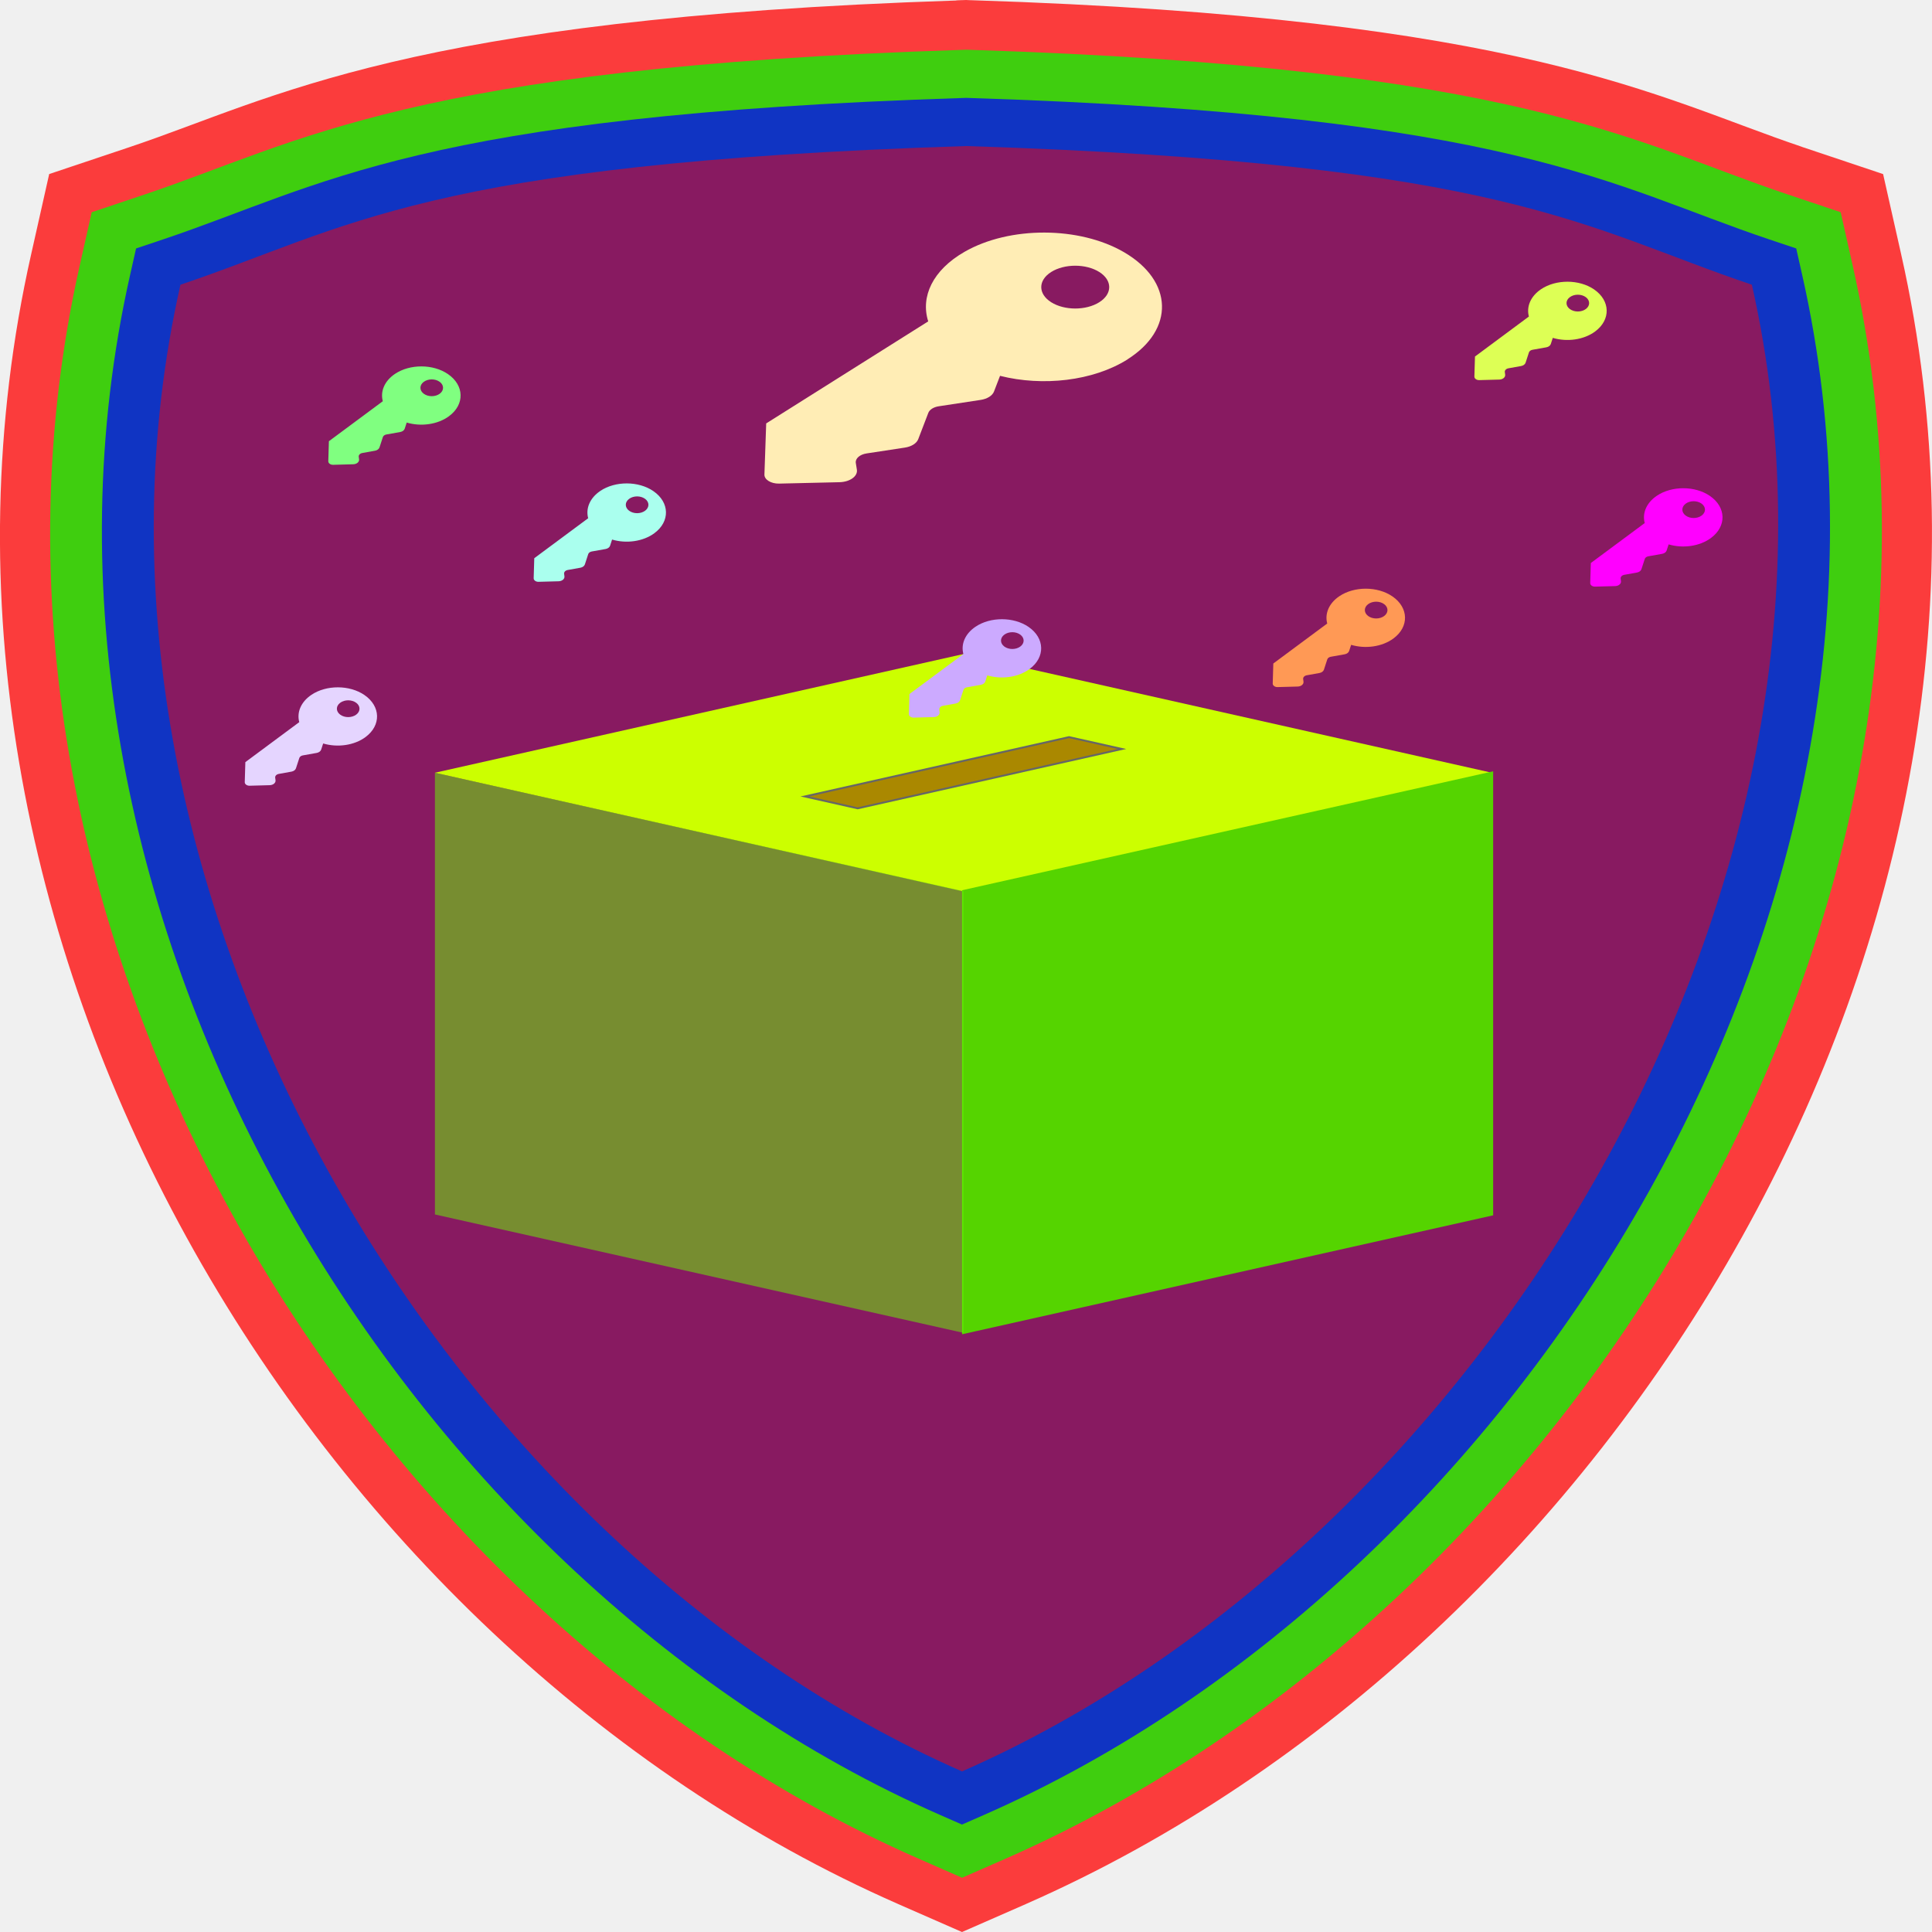
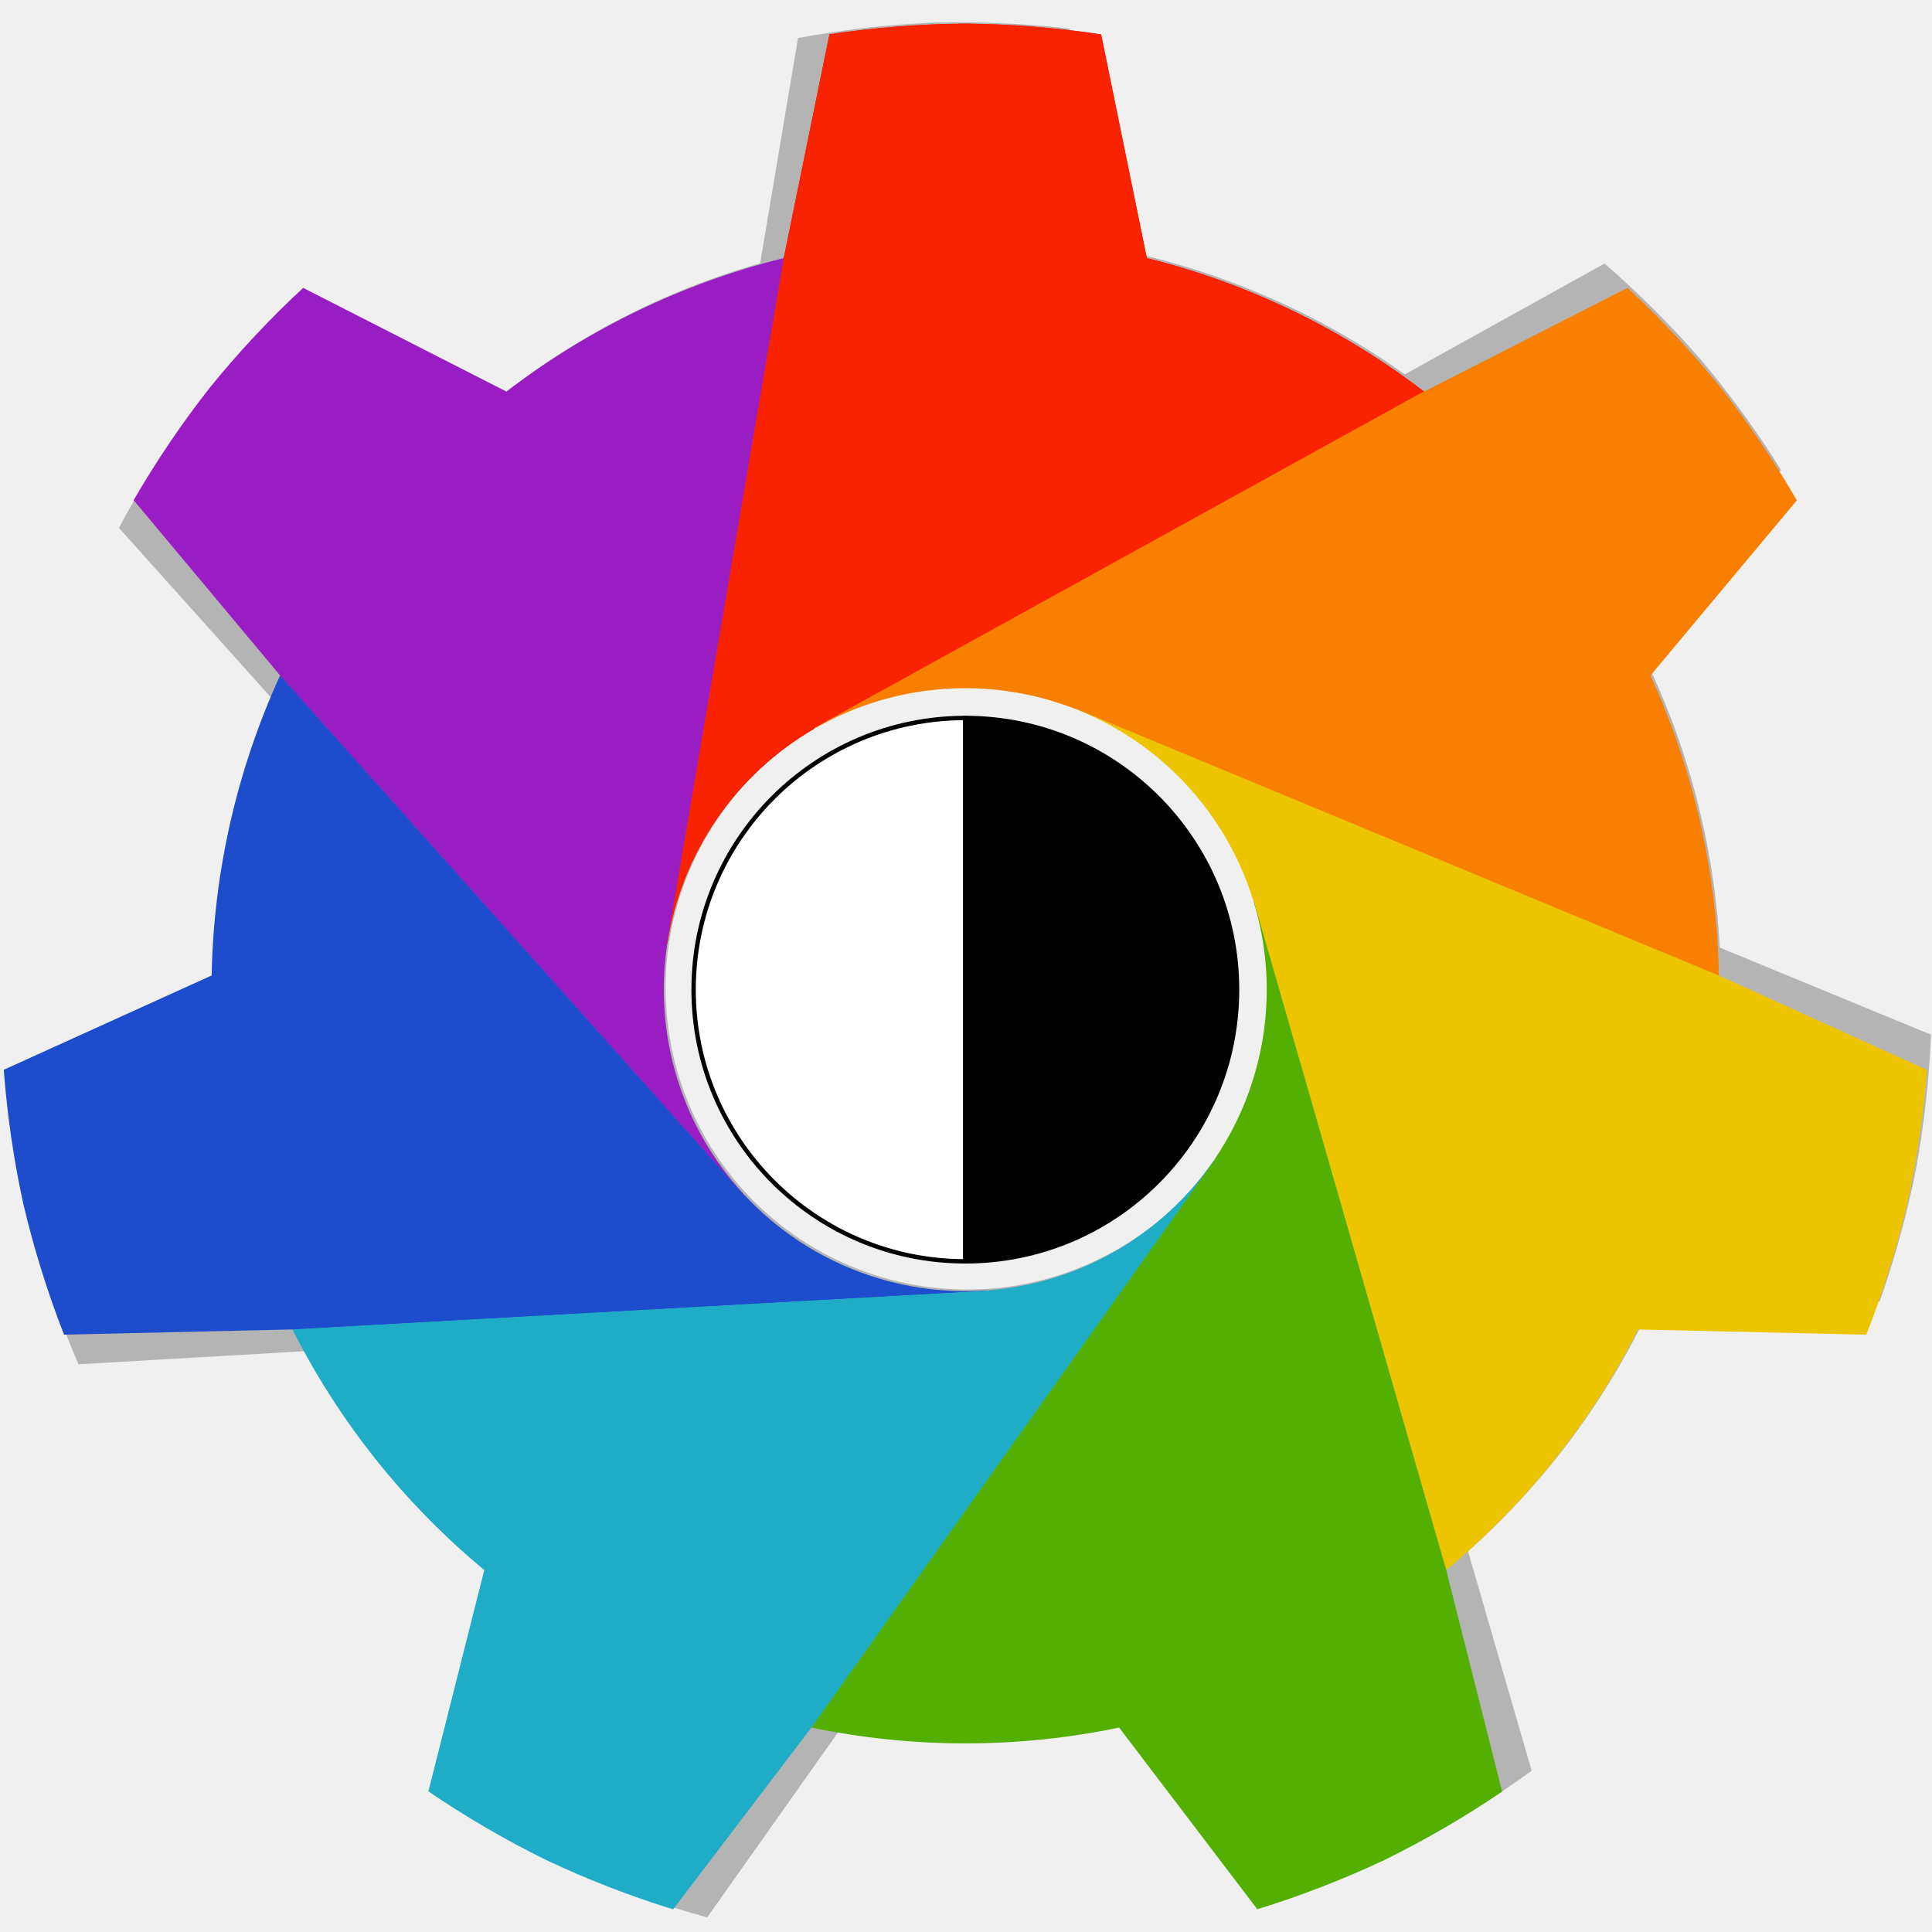
- <svg xmlns="http://www.w3.org/2000/svg" xmlns:ns1="http://www.openswatchbook.org/uri/2009/osb" width="67.733mm" height="67.733mm" viewBox="0 0 67.733 67.733" version="1.1" id="svg8">
-   <defs id="defs2">
-     <linearGradient id="linearGradient3300" ns1:paint="solid">
-       <stop style="stop-color:#000000;stop-opacity:1;" offset="0" id="stop3298" />
-     </linearGradient>
-     <marker id="ExperimentalArrow" refX="5" refY="3" orient="auto-start-reverse">
-       <path style="fill:context-stroke" d="M 10,3 0,6 V 0 Z" id="path3195" />
-     </marker>
-     <marker style="overflow:visible" id="Arrow1Lstart" refX="0" refY="0" orient="auto">
-       <path transform="matrix(0.8,0,0,0.8,10,0)" style="fill-rule:evenodd;stroke:#000000;stroke-width:1pt" d="M 0,0 5,-5 -12.5,0 5,5 Z" id="path2942" />
-     </marker>
-     <linearGradient id="linearGradient2878" ns1:paint="solid">
-       <stop style="stop-color:#000000;stop-opacity:1;" offset="0" id="stop2876" />
-     </linearGradient>
-   </defs>
-   <g id="layer1" transform="translate(-19.60735,-239.8047)" style="opacity:1">
-     <g id="g36" style="opacity:0.75;fill:#ff0000" transform="matrix(1.001672,0,0,0.998623,-0.03277601,0.3302084)">
-       <path style="color:#000000;font-style:normal;font-variant:normal;font-weight:normal;font-stretch:normal;font-size:medium;line-height:normal;font-family:sans-serif;font-variant-ligatures:normal;font-variant-position:normal;font-variant-caps:normal;font-variant-numeric:normal;font-variant-alternates:normal;font-variant-east-asian:normal;font-feature-settings:normal;font-variation-settings:normal;text-indent:0;text-align:start;text-decoration:none;text-decoration-line:none;text-decoration-style:solid;text-decoration-color:#000000;letter-spacing:normal;word-spacing:normal;text-transform:none;writing-mode:lr-tb;direction:ltr;text-orientation:mixed;dominant-baseline:auto;baseline-shift:baseline;text-anchor:start;white-space:normal;shape-padding:0;shape-margin:0;inline-size:0;clip-rule:nonzero;display:inline;overflow:visible;visibility:visible;isolation:auto;mix-blend-mode:normal;color-interpolation:sRGB;color-interpolation-filters:linearRGB;solid-color:#000000;solid-opacity:1;vector-effect:none;fill:#ff0000;fill-opacity:1;fill-rule:nonzero;stroke:none;stroke-width:3.488;stroke-linecap:butt;stroke-linejoin:miter;stroke-miterlimit:4;stroke-dasharray:none;stroke-dashoffset:0;stroke-opacity:1;color-rendering:auto;image-rendering:auto;shape-rendering:auto;text-rendering:auto;enable-background:accumulate;stop-color:#000000;stop-opacity:1" d="m 53.423,241.55 -0.058,0.002 -0.062,0.002 -0.001,2.5e-4 c -19.27,0.61 -23.255,3.267 -28.592,5.064 l -1.893,0.637 -0.414,1.847 c -5.164,22.932 9.559,47.235 29.349,55.951 l 5e-4,2.5e-4 1.528,0.672 1.528,-0.672 5e-4,-2.5e-4 c 19.776,-8.711 34.806,-32.994 29.636,-55.952 l -2.5e-4,-0.001 -0.414,-1.846 -1.893,-0.637 h -2.5e-4 c -5.337,-1.797 -9.324,-4.454 -28.593,-5.064 h -0.001 z" id="path38" />
-       <path style="color:#000000;font-style:normal;font-variant:normal;font-weight:normal;font-stretch:normal;font-size:medium;line-height:normal;font-family:sans-serif;font-variant-ligatures:normal;font-variant-position:normal;font-variant-caps:normal;font-variant-numeric:normal;font-variant-alternates:normal;font-variant-east-asian:normal;font-feature-settings:normal;font-variation-settings:normal;text-indent:0;text-align:start;text-decoration:none;text-decoration-line:none;text-decoration-style:solid;text-decoration-color:#000000;letter-spacing:normal;word-spacing:normal;text-transform:none;writing-mode:lr-tb;direction:ltr;text-orientation:mixed;dominant-baseline:auto;baseline-shift:baseline;text-anchor:start;white-space:normal;shape-padding:0;shape-margin:0;inline-size:0;clip-rule:nonzero;display:inline;overflow:visible;visibility:visible;isolation:auto;mix-blend-mode:normal;color-interpolation:sRGB;color-interpolation-filters:linearRGB;solid-color:#000000;solid-opacity:1;vector-effect:none;fill:#ff0000;fill-opacity:1;fill-rule:nonzero;stroke:none;stroke-width:3.488;stroke-linecap:butt;stroke-linejoin:miter;stroke-miterlimit:4;stroke-dasharray:none;stroke-dashoffset:0;stroke-opacity:1;color-rendering:auto;image-rendering:auto;shape-rendering:auto;text-rendering:auto;enable-background:accumulate;stop-color:#000000;stop-opacity:1" d="m 53.422,239.805 -0.059,0.002 -0.057,0.002 -0.061,0.002 c -0.002,5e-5 -0.002,-5e-5 -0.004,0 -0.002,7e-5 -0.004,-8e-5 -0.006,0 l -0.141,0.006 -0.031,0.006 c -19.237,0.629 -23.836,3.435 -28.91,5.143 l -2.824,0.949 -0.629,2.807 c -5.376,23.878 9.751,48.85 30.336,57.924 l 0.008,0.004 c 0.001,5.8e-4 0.003,10e-4 0.004,0.002 l 2.23,0.98 2.244,-0.986 c 0.005,-0.002 0.01,-0.005 0.016,-0.008 20.558,-9.072 35.992,-34.006 30.607,-57.918 l -0.004,-0.019 -0.625,-2.785 -2.824,-0.949 c -0.013,-0.004 -0.028,-0.011 -0.041,-0.016 -5.077,-1.716 -9.682,-4.525 -29.053,-5.139 h -0.027 z m 0.002,3.49 0.066,0.002 0.025,0.002 c 0.002,5e-5 0.002,-5e-5 0.004,0 19.085,0.607 22.485,3.095 28.062,4.973 l 0.27,0.09 0.691,0.232 0.203,0.904 c 4.944,21.991 -9.665,45.6 -28.641,53.959 l -0.039,0.018 -0.787,0.346 -0.785,-0.346 -0.039,-0.018 C 33.468,295.094 19.154,271.468 24.104,249.486 l 0.002,-0.002 0.199,-0.889 0.961,-0.324 c 5.581,-1.879 8.975,-4.369 28.092,-4.975 z" id="path40" />
-     </g>
-     <path style="color:#000000;font-style:normal;font-variant:normal;font-weight:normal;font-stretch:normal;font-size:medium;line-height:normal;font-family:sans-serif;font-variant-ligatures:normal;font-variant-position:normal;font-variant-caps:normal;font-variant-numeric:normal;font-variant-alternates:normal;font-feature-settings:normal;text-indent:0;text-align:start;text-decoration:none;text-decoration-line:none;text-decoration-style:solid;text-decoration-color:#000000;letter-spacing:normal;word-spacing:normal;text-transform:none;writing-mode:lr-tb;direction:ltr;text-orientation:mixed;dominant-baseline:auto;baseline-shift:baseline;text-anchor:start;white-space:normal;shape-padding:0;clip-rule:nonzero;display:inline;overflow:visible;visibility:visible;opacity:0.75;isolation:auto;mix-blend-mode:normal;color-interpolation:sRGB;color-interpolation-filters:linearRGB;solid-color:#000000;solid-opacity:1;vector-effect:none;fill:#00ff00;fill-opacity:1;fill-rule:nonzero;stroke:none;stroke-width:3.489;stroke-linecap:butt;stroke-linejoin:miter;stroke-miterlimit:4;stroke-dasharray:none;stroke-dashoffset:0;stroke-opacity:1;color-rendering:auto;image-rendering:auto;shape-rendering:auto;text-rendering:auto;enable-background:accumulate" d="m 53.48,241.548 -0.058,0.002 -0.062,0.002 -0.001,2.5e-4 c -19.302,0.609 -23.294,3.263 -28.64,5.057 l -1.896,0.636 -0.415,1.845 c -5.173,22.9 9.575,47.17 29.398,55.874 l 5e-4,2.5e-4 1.53,0.671 1.531,-0.671 5e-4,-2.5e-4 c 19.809,-8.699 34.865,-32.948 29.686,-55.875 l -2.5e-4,-0.001 -0.415,-1.844 -1.896,-0.636 h -2.51e-4 c -5.346,-1.794 -9.339,-4.448 -28.641,-5.057 h -10e-4 z" id="path4556" />
-     <path style="color:#000000;font-style:normal;font-variant:normal;font-weight:normal;font-stretch:normal;font-size:medium;line-height:normal;font-family:sans-serif;font-variant-ligatures:normal;font-variant-position:normal;font-variant-caps:normal;font-variant-numeric:normal;font-variant-alternates:normal;font-feature-settings:normal;text-indent:0;text-align:start;text-decoration:none;text-decoration-line:none;text-decoration-style:solid;text-decoration-color:#000000;letter-spacing:normal;word-spacing:normal;text-transform:none;writing-mode:lr-tb;direction:ltr;text-orientation:mixed;dominant-baseline:auto;baseline-shift:baseline;text-anchor:start;white-space:normal;shape-padding:0;clip-rule:nonzero;display:inline;overflow:visible;visibility:visible;opacity:0.75;isolation:auto;mix-blend-mode:normal;color-interpolation:sRGB;color-interpolation-filters:linearRGB;solid-color:#000000;solid-opacity:1;vector-effect:none;fill:#0000ff;fill-opacity:1;fill-rule:nonzero;stroke:none;stroke-width:3.489;stroke-linecap:butt;stroke-linejoin:miter;stroke-miterlimit:4;stroke-dasharray:none;stroke-dashoffset:0;stroke-opacity:1;color-rendering:auto;image-rendering:auto;shape-rendering:auto;text-rendering:auto;enable-background:accumulate" d="m 53.48,243.236 -0.061,0.002 c -19.143,0.604 -22.488,3.078 -28.093,4.959 l -0.948,0.318 -0.208,0.922 c -4.973,22.015 9.448,45.676 28.399,53.998 l 0.765,0.336 0.766,-0.336 c 18.945,-8.319 33.664,-31.97 28.688,-53.998 l -0.208,-0.922 -0.948,-0.318 c -5.604,-1.881 -8.951,-4.355 -28.094,-4.959 z" id="path4547" />
-     <path style="opacity:0.5;fill:#ff0000;fill-opacity:1;stroke:none;stroke-width:0.14px;stroke-linecap:butt;stroke-linejoin:miter;stroke-opacity:1" d="m 53.48,244.925 c -18.994,0.6 -21.687,2.895 -27.546,4.861 -4.769,21.112 9.34,44.19 27.401,52.121 18.061,-7.931 32.459,-31.009 27.69,-52.121 -5.859,-1.966 -8.552,-4.261 -27.545,-4.861 z" id="path4520" />
-     <flowRoot xml:space="preserve" id="flowRoot4587" style="font-style:normal;font-weight:normal;font-size:40px;line-height:1.25;font-family:sans-serif;letter-spacing:0px;word-spacing:0px;fill:#000000;fill-opacity:1;stroke:none" transform="matrix(0.03599428,0,0,0.0338039,14.89597,220.0349)">
-       <flowRegion id="flowRegion4589">
-         <rect id="rect4591" width="12" height="50" x="300" y="620.52" style="" />
-       </flowRegion>
-       <flowPara id="flowPara4593" />
-     </flowRoot>
-     <g id="g881" style="opacity:1" transform="matrix(0.03969124,1.274914,-0.7394702,-0.01878384,448.5775,170.2229)" />
-     <path style="opacity:1;fill:#ccff00;fill-opacity:1;stroke:none;stroke-width:0.092;stroke-miterlimit:4;stroke-dasharray:none" d="m 53.382,262.735 18.527,4.161 -18.527,4.161 -18.527,-4.161 z" id="rect892" />
-     <g id="g901" style="opacity:1" transform="matrix(0.4631752,0.1040169,-0.4631752,0.1040169,150.0586,220.8568)">
-       <path style="color:#000000;font-style:normal;font-variant:normal;font-weight:normal;font-stretch:normal;font-size:medium;line-height:normal;font-family:sans-serif;font-variant-ligatures:normal;font-variant-position:normal;font-variant-caps:normal;font-variant-numeric:normal;font-variant-alternates:normal;font-variant-east-asian:normal;font-feature-settings:normal;font-variation-settings:normal;text-indent:0;text-align:start;text-decoration:none;text-decoration-line:none;text-decoration-style:solid;text-decoration-color:#000000;letter-spacing:normal;word-spacing:normal;text-transform:none;writing-mode:lr-tb;direction:ltr;text-orientation:mixed;dominant-baseline:auto;baseline-shift:baseline;text-anchor:start;white-space:normal;shape-padding:0;shape-margin:0;inline-size:0;clip-rule:nonzero;display:inline;overflow:visible;visibility:visible;isolation:auto;mix-blend-mode:normal;color-interpolation:sRGB;color-interpolation-filters:linearRGB;solid-color:#000000;solid-opacity:1;vector-effect:none;fill:#aa8800;fill-opacity:1;fill-rule:nonzero;stroke:none;stroke-width:0.329;stroke-linecap:butt;stroke-linejoin:miter;stroke-miterlimit:4;stroke-dasharray:none;stroke-dashoffset:0;stroke-opacity:1;color-rendering:auto;image-rendering:auto;shape-rendering:auto;text-rendering:auto;enable-background:accumulate;stop-color:#000000;stop-opacity:1" d="m 114.94,315.666 h 4 v 20 h -4 z" id="path903" />
-       <path style="color:#000000;font-style:normal;font-variant:normal;font-weight:normal;font-stretch:normal;font-size:medium;line-height:normal;font-family:sans-serif;font-variant-ligatures:normal;font-variant-position:normal;font-variant-caps:normal;font-variant-numeric:normal;font-variant-alternates:normal;font-variant-east-asian:normal;font-feature-settings:normal;font-variation-settings:normal;text-indent:0;text-align:start;text-decoration:none;text-decoration-line:none;text-decoration-style:solid;text-decoration-color:#000000;letter-spacing:normal;word-spacing:normal;text-transform:none;writing-mode:lr-tb;direction:ltr;text-orientation:mixed;dominant-baseline:auto;baseline-shift:baseline;text-anchor:start;white-space:normal;shape-padding:0;shape-margin:0;inline-size:0;clip-rule:nonzero;display:inline;overflow:visible;visibility:visible;isolation:auto;mix-blend-mode:normal;color-interpolation:sRGB;color-interpolation-filters:linearRGB;solid-color:#000000;solid-opacity:1;vector-effect:none;fill:#666666;fill-opacity:1;fill-rule:nonzero;stroke:none;stroke-width:0.329;stroke-linecap:butt;stroke-linejoin:miter;stroke-miterlimit:4;stroke-dasharray:none;stroke-dashoffset:0;stroke-opacity:1;color-rendering:auto;image-rendering:auto;shape-rendering:auto;text-rendering:auto;enable-background:accumulate;stop-color:#000000;stop-opacity:1" d="m 114.775,315.502 v 0.164 20.164 h 4.328 v -20.328 z m 0.328,0.328 h 3.672 v 19.672 h -3.672 z" id="path905" />
-     </g>
-     <g id="g2908" transform="matrix(-0.531085,0.1189526,0,0.4595977,-26.63801,88.90981)" style="opacity:1;mix-blend-mode:normal;fill:#55d400;fill-opacity:1;stroke:none;stroke-opacity:1">
-       <path style="color:#000000;font-style:normal;font-variant:normal;font-weight:normal;font-stretch:normal;font-size:medium;line-height:normal;font-family:sans-serif;font-variant-ligatures:normal;font-variant-position:normal;font-variant-caps:normal;font-variant-numeric:normal;font-variant-alternates:normal;font-variant-east-asian:normal;font-feature-settings:normal;font-variation-settings:normal;text-indent:0;text-align:start;text-decoration:none;text-decoration-line:none;text-decoration-style:solid;text-decoration-color:#000000;letter-spacing:normal;word-spacing:normal;text-transform:none;writing-mode:lr-tb;direction:ltr;text-orientation:mixed;dominant-baseline:auto;baseline-shift:baseline;text-anchor:start;white-space:normal;shape-padding:0;shape-margin:0;inline-size:0;clip-rule:nonzero;display:inline;overflow:visible;visibility:visible;isolation:auto;mix-blend-mode:normal;color-interpolation:sRGB;color-interpolation-filters:linearRGB;solid-color:#000000;solid-opacity:1;vector-effect:none;fill:#55d400;fill-opacity:1;fill-rule:nonzero;stroke:none;stroke-opacity:1;color-rendering:auto;image-rendering:auto;shape-rendering:auto;text-rendering:auto;enable-background:accumulate;stop-color:#000000;stop-opacity:1" d="m -185.559,435.29 h 34.886 v 33.697 h -34.886 z" id="path2910" />
-       <path style="color:#000000;font-style:normal;font-variant:normal;font-weight:normal;font-stretch:normal;font-size:medium;line-height:normal;font-family:sans-serif;font-variant-ligatures:normal;font-variant-position:normal;font-variant-caps:normal;font-variant-numeric:normal;font-variant-alternates:normal;font-variant-east-asian:normal;font-feature-settings:normal;font-variation-settings:normal;text-indent:0;text-align:start;text-decoration:none;text-decoration-line:none;text-decoration-style:solid;text-decoration-color:#000000;letter-spacing:normal;word-spacing:normal;text-transform:none;writing-mode:lr-tb;direction:ltr;text-orientation:mixed;dominant-baseline:auto;baseline-shift:baseline;text-anchor:start;white-space:normal;shape-padding:0;shape-margin:0;inline-size:0;clip-rule:nonzero;display:inline;overflow:visible;visibility:visible;isolation:auto;mix-blend-mode:normal;color-interpolation:sRGB;color-interpolation-filters:linearRGB;solid-color:#000000;solid-opacity:1;vector-effect:none;fill:#55d400;fill-opacity:1;fill-rule:nonzero;stroke:none;stroke-opacity:1;color-rendering:auto;image-rendering:auto;shape-rendering:auto;text-rendering:auto;enable-background:accumulate;stop-color:#000000;stop-opacity:1" d="m -185.645,435.203 v 0.086 33.785 h 35.059 v -33.871 z m 0.172,0.174 h 34.713 v 33.523 h -34.713 z" id="path2912" />
-     </g>
-     <path style="opacity:0.5;fill:#66ff00;fill-opacity:1;stroke:none;stroke-width:0.085;stroke-miterlimit:4;stroke-dasharray:none" d="m 34.855,266.895 18.527,4.15 v 15.487 l -18.527,-4.15 z" id="rect929" />
-     <path style="fill:#ffedb5;stroke-width:0.042" d="m 59.133,252.404 c 1.655,-1.042 1.615,-2.746 -0.118,-3.757 -1.564,-0.912 -4.013,-0.919 -5.589,-0.016 -1.125,0.644 -1.55,1.578 -1.277,2.441 l -5.68,3.577 -0.062,1.791 c -0.007,0.179 0.229,0.325 0.514,0.319 l 2.118,-0.049 c 0.366,-0.009 0.646,-0.21 0.609,-0.44 l -0.037,-0.233 c -0.025,-0.156 0.137,-0.299 0.379,-0.336 l 1.34,-0.204 c 0.232,-0.035 0.413,-0.149 0.469,-0.295 l 0.354,-0.923 c 0.044,-0.114 0.186,-0.204 0.368,-0.231 l 1.466,-0.223 c 0.232,-0.035 0.413,-0.149 0.469,-0.295 l 0.211,-0.549 c 1.492,0.377 3.261,0.185 4.469,-0.576 z m -0.987,-3.064 c 0.465,0.293 0.465,0.768 0,1.061 -0.465,0.293 -1.22,0.293 -1.685,0 -0.465,-0.293 -0.465,-0.768 0,-1.061 0.465,-0.293 1.22,-0.293 1.685,0 z" id="path6" />
-     <path style="fill:#ff9955;stroke-width:0.015" d="m 68.462,262.186 c 0.551,-0.408 0.537,-1.077 -0.039,-1.473 -0.52,-0.357 -1.335,-0.36 -1.86,-0.006 -0.374,0.253 -0.516,0.619 -0.425,0.957 l -1.89,1.402 -0.021,0.702 c -0.002,0.07 0.076,0.128 0.171,0.125 l 0.705,-0.019 c 0.122,-0.004 0.215,-0.082 0.203,-0.172 l -0.012,-0.091 c -0.008,-0.061 0.046,-0.117 0.126,-0.132 l 0.446,-0.08 c 0.077,-0.014 0.137,-0.059 0.156,-0.116 l 0.118,-0.362 c 0.015,-0.045 0.062,-0.08 0.122,-0.091 l 0.488,-0.087 c 0.077,-0.014 0.137,-0.059 0.156,-0.116 l 0.07,-0.215 c 0.496,0.148 1.085,0.072 1.487,-0.226 z m -0.328,-1.201 c 0.155,0.115 0.155,0.301 0,0.416 -0.155,0.115 -0.406,0.115 -0.561,0 -0.155,-0.115 -0.155,-0.301 0,-0.416 0.155,-0.115 0.406,-0.115 0.561,0 z" id="path3363" />
-     <path style="fill:#80ff80;stroke-width:0.015" d="m 35.352,254.393 c 0.551,-0.408 0.537,-1.077 -0.039,-1.473 -0.52,-0.357 -1.335,-0.36 -1.86,-0.006 -0.374,0.253 -0.516,0.619 -0.425,0.957 l -1.89,1.402 -0.021,0.702 c -0.002,0.07 0.076,0.128 0.171,0.125 l 0.705,-0.019 c 0.122,-0.004 0.215,-0.082 0.203,-0.172 l -0.012,-0.091 c -0.008,-0.061 0.046,-0.117 0.126,-0.132 l 0.446,-0.08 c 0.077,-0.014 0.137,-0.059 0.156,-0.116 l 0.118,-0.362 c 0.015,-0.045 0.062,-0.08 0.122,-0.091 l 0.488,-0.087 c 0.077,-0.014 0.137,-0.059 0.156,-0.116 l 0.07,-0.215 c 0.496,0.148 1.085,0.072 1.487,-0.226 z m -0.328,-1.201 c 0.155,0.115 0.155,0.301 0,0.416 -0.155,0.115 -0.406,0.115 -0.561,0 -0.155,-0.115 -0.155,-0.301 0,-0.416 0.155,-0.115 0.406,-0.115 0.561,0 z" id="path3365" />
-     <path style="fill:#e5d5ff;stroke-width:0.015" d="m 32.423,265.644 c 0.551,-0.408 0.537,-1.077 -0.039,-1.473 -0.52,-0.357 -1.335,-0.36 -1.86,-0.006 -0.374,0.253 -0.516,0.619 -0.425,0.957 l -1.89,1.402 -0.021,0.702 c -0.002,0.07 0.076,0.128 0.171,0.125 l 0.705,-0.019 c 0.122,-0.004 0.215,-0.082 0.203,-0.172 l -0.012,-0.091 c -0.008,-0.061 0.046,-0.117 0.126,-0.132 l 0.446,-0.08 c 0.077,-0.014 0.137,-0.059 0.156,-0.116 l 0.118,-0.362 c 0.015,-0.045 0.062,-0.08 0.122,-0.091 l 0.488,-0.087 c 0.077,-0.014 0.137,-0.059 0.156,-0.116 l 0.07,-0.215 c 0.496,0.148 1.085,0.072 1.487,-0.226 z m -0.328,-1.201 c 0.155,0.115 0.155,0.301 0,0.416 -0.155,0.115 -0.406,0.115 -0.561,0 -0.155,-0.115 -0.155,-0.301 0,-0.416 0.155,-0.115 0.406,-0.115 0.561,0 z" id="path3367" />
-     <path style="fill:#aaffee;stroke-width:0.015" d="m 42.552,258.495 c 0.551,-0.408 0.537,-1.077 -0.039,-1.473 -0.52,-0.357 -1.335,-0.36 -1.86,-0.006 -0.374,0.253 -0.516,0.619 -0.425,0.957 l -1.89,1.402 -0.021,0.702 c -0.002,0.07 0.076,0.128 0.171,0.125 l 0.705,-0.019 c 0.122,-0.004 0.215,-0.082 0.203,-0.172 l -0.012,-0.091 c -0.008,-0.061 0.046,-0.117 0.126,-0.132 l 0.446,-0.08 c 0.077,-0.014 0.137,-0.059 0.156,-0.116 l 0.118,-0.362 c 0.015,-0.045 0.062,-0.08 0.122,-0.091 l 0.488,-0.087 c 0.077,-0.014 0.137,-0.059 0.156,-0.116 l 0.07,-0.215 c 0.496,0.148 1.085,0.072 1.487,-0.226 z m -0.328,-1.201 c 0.155,0.115 0.155,0.301 0,0.416 -0.155,0.115 -0.406,0.115 -0.561,0 -0.155,-0.115 -0.155,-0.301 0,-0.416 0.155,-0.115 0.406,-0.115 0.561,0 z" id="path3369" />
-     <path style="fill:#ddff55;stroke-width:0.015" d="m 75.532,251.424 c 0.551,-0.408 0.537,-1.077 -0.039,-1.473 -0.52,-0.357 -1.335,-0.36 -1.86,-0.006 -0.374,0.253 -0.516,0.619 -0.425,0.957 l -1.89,1.402 -0.021,0.702 c -0.002,0.07 0.076,0.128 0.171,0.125 l 0.705,-0.019 c 0.122,-0.004 0.215,-0.082 0.203,-0.172 l -0.012,-0.091 c -0.008,-0.061 0.046,-0.117 0.126,-0.132 l 0.446,-0.08 c 0.077,-0.014 0.137,-0.059 0.156,-0.116 l 0.118,-0.362 c 0.015,-0.045 0.062,-0.08 0.122,-0.091 l 0.488,-0.087 c 0.077,-0.014 0.137,-0.059 0.156,-0.116 l 0.07,-0.215 c 0.496,0.148 1.085,0.072 1.487,-0.226 z m -0.328,-1.201 c 0.155,0.115 0.155,0.301 0,0.416 -0.155,0.115 -0.406,0.115 -0.561,0 -0.155,-0.115 -0.155,-0.301 0,-0.416 0.155,-0.115 0.406,-0.115 0.561,0 z" id="path3371" />
-     <path style="fill:#ccaaff;stroke-width:0.015" d="m 55.706,263.256 c 0.551,-0.408 0.537,-1.077 -0.039,-1.473 -0.52,-0.357 -1.335,-0.36 -1.86,-0.006 -0.374,0.253 -0.516,0.619 -0.425,0.957 l -1.89,1.402 -0.021,0.702 c -0.002,0.07 0.076,0.128 0.171,0.125 l 0.705,-0.019 c 0.122,-0.004 0.215,-0.082 0.203,-0.172 l -0.012,-0.091 c -0.008,-0.061 0.046,-0.117 0.126,-0.132 l 0.446,-0.08 c 0.077,-0.014 0.137,-0.059 0.156,-0.116 l 0.118,-0.362 c 0.015,-0.045 0.062,-0.08 0.122,-0.091 l 0.488,-0.087 c 0.077,-0.014 0.137,-0.059 0.156,-0.116 l 0.07,-0.215 c 0.496,0.148 1.085,0.072 1.487,-0.226 z m -0.328,-1.201 c 0.155,0.115 0.155,0.301 0,0.416 -0.155,0.115 -0.406,0.115 -0.561,0 -0.155,-0.115 -0.155,-0.301 0,-0.416 0.155,-0.115 0.406,-0.115 0.561,0 z" id="path3373" />
-     <path style="fill:#ff00ff;stroke-width:0.015" d="m 79.593,258.664 c 0.551,-0.408 0.537,-1.077 -0.039,-1.473 -0.52,-0.357 -1.335,-0.36 -1.86,-0.006 -0.374,0.253 -0.516,0.619 -0.425,0.957 l -1.89,1.402 -0.021,0.702 c -0.002,0.07 0.076,0.128 0.171,0.125 l 0.705,-0.019 c 0.122,-0.004 0.215,-0.082 0.203,-0.172 l -0.012,-0.091 c -0.008,-0.061 0.046,-0.117 0.126,-0.132 l 0.446,-0.08 c 0.077,-0.014 0.137,-0.059 0.156,-0.116 l 0.118,-0.362 c 0.015,-0.045 0.062,-0.08 0.122,-0.091 l 0.488,-0.087 c 0.077,-0.014 0.137,-0.059 0.156,-0.116 l 0.07,-0.215 c 0.496,0.148 1.085,0.072 1.487,-0.226 z m -0.328,-1.201 c 0.155,0.115 0.155,0.301 0,0.416 -0.155,0.115 -0.406,0.115 -0.561,0 -0.155,-0.115 -0.155,-0.301 0,-0.416 0.155,-0.115 0.406,-0.115 0.561,0 z" id="path3375" />
+ <svg xmlns="http://www.w3.org/2000/svg" width="512" height="512" viewBox="0 0 135.467 135.467" version="1.1" id="svg8">
+   <defs id="defs2" />
+   <g id="layer1" transform="translate(-53.23205,-78.91145)">
+     <path style="opacity:1;fill:#000000;fill-opacity:0.251;stroke:none;stroke-width:0.675;stroke-opacity:1" d="m 118.679,80.5 a 67.733,67.733 0 0 0 -9.491,1.076 l -2.654,15.782 a 52.917,52.917 0 0 0 -0.026,0.009 c -8e-5,0.004 -2.5e-4,0.009 -8.7e-4,0.013 A 52.917,52.917 0 0 0 87.43,107.405 L 72.928,100.635 a 67.733,67.733 0 0 0 -6.283,7.199 67.733,67.733 0 0 0 -5.076,8.091 l 10.685,11.915 a 52.917,52.917 0 0 0 -0.009,0.026 c 0.003,0.003 0.006,0.005 0.01,0.008 a 52.917,52.917 0 0 0 -4.056,21.165 l -14.336,7.117 a 67.733,67.733 0 0 0 1.711,9.401 l 1.9e-5,5.1e-4 a 67.733,67.733 0 0 0 3.161,9.013 l 15.978,-0.924 a 52.917,52.917 0 0 0 0.014,0.023 c 0.004,-7.9e-4 0.008,-0.002 0.012,-0.002 a 52.917,52.917 0 0 0 14.019,16.368 l -3.374,15.645 a 67.733,67.733 0 0 0 8.417,4.524 l 4.97e-4,-5.3e-4 a 67.733,67.733 0 0 0 9.018,3.149 l 9.239,-13.068 a 52.917,52.917 0 0 0 0.027,0.004 c 0.003,-0.004 0.003,-0.008 0.006,-0.012 a 52.917,52.917 0 0 0 21.538,-0.754 l 10.129,12.393 a 67.733,67.733 0 0 0 8.784,-3.76 l -3e-5,-0.001 a 67.733,67.733 0 0 0 8.084,-5.087 l -4.456,-15.371 a 52.917,52.917 0 0 0 0.02,-0.019 c -0.001,-0.004 -0.004,-0.008 -0.005,-0.012 a 52.917,52.917 0 0 0 12.839,-17.309 l 16.004,-0.192 a 67.733,67.733 0 0 0 2.537,-9.212 l -9.8e-4,-4.8e-4 a 67.733,67.733 0 0 0 1.064,-9.492 l -14.796,-6.1 a 52.917,52.917 0 0 0 -0.002,-0.028 c -0.005,-0.002 -0.009,-0.002 -0.013,-0.004 a 52.917,52.917 0 0 0 -5.527,-20.829 l 9.829,-12.632 a 67.733,67.733 0 0 0 -5.621,-7.727 l -9.8e-4,-4.9e-4 a 67.733,67.733 0 0 0 -6.759,-6.75 l -13.994,7.765 a 52.917,52.917 0 0 0 -0.023,-0.016 c -0.004,0.002 -0.008,0.006 -0.011,0.008 a 52.917,52.917 0 0 0 -19.737,-8.665 l -3.749,-15.56 a 67.733,67.733 0 0 0 -9.546,-0.423 z m 1.225,46.585 a 21.167,21.167 0 0 1 8.13,1.156 l 0.06,-0.006 0.016,0.006 0.043,0.044 a 21.167,21.167 0 0 1 12.848,12.934 l 0.042,0.043 0.005,0.016 -0.007,0.061 a 21.167,21.167 0 0 1 -2.102,18.109 l -0.007,0.06 -0.01,0.015 -0.052,0.032 a 21.167,21.167 0 0 1 -15.469,9.647 l -0.052,0.032 -0.016,0.001 -0.059,-0.021 a 21.167,21.167 0 0 1 -17.187,-6.078 l -0.057,-0.02 -0.012,-0.013 -0.019,-0.057 a 21.167,21.167 0 0 1 -5.964,-17.228 l -0.019,-0.057 0.002,-0.018 0.032,-0.051 a 21.167,21.167 0 0 1 9.75,-15.404 l 0.032,-0.051 0.017,-0.009 0.06,-0.007 a 21.167,21.167 0 0 1 9.993,-3.136 z" id="path1758" />
+     <path style="opacity:1;fill:#ff0000;fill-opacity:1;stroke:none;stroke-width:0.675;stroke-opacity:1" d="m 120.915,80.571 a 67.733,67.733 0 0 0 -9.523,0.744 l -3.203,15.68 a 52.917,52.917 0 0 0 -0.026,0.008 c -5.3e-4,0.01 -0.002,0.02 -0.002,0.03 l -8.201,48.132 0.063,-0.092 a 21.167,21.167 0 0 1 10.282,-15.054 l 0.034,-0.05 42.744,-23.599 a 52.917,52.917 0 0 0 -19.439,-9.362 L 130.44,81.327 a 67.733,67.733 0 0 0 -9.526,-0.756 z" id="path817" />
+     <path id="path862" d="m 120.915,80.571 a 67.733,67.733 0 0 0 -9.523,0.744 l -3.203,15.68 a 52.917,52.917 0 0 0 -0.026,0.008 c -5.3e-4,0.01 -0.002,0.02 -0.002,0.03 l -8.201,48.132 0.063,-0.092 a 21.167,21.167 0 0 1 10.282,-15.054 l 0.034,-0.05 42.744,-23.599 a 52.917,52.917 0 0 0 -19.439,-9.362 L 130.44,81.327 a 67.733,67.733 0 0 0 -9.526,-0.756 z" style="opacity:1;fill:#f92300;fill-opacity:1;stroke:none;stroke-width:0.675;stroke-opacity:1;" />
+     <path style="opacity:1;fill:#991dc3;fill-opacity:1;stroke:none;stroke-width:0.675;stroke-opacity:1" d="m 67.959,106.073 a 67.733,67.733 0 0 0 -5.356,7.909 l 10.262,12.281 a 52.917,52.917 0 0 0 -0.01,0.025 c 0.008,0.007 0.014,0.013 0.022,0.02 l 32.518,36.422 -0.033,-0.107 a 21.167,21.167 0 0 1 -5.359,-17.425 l -0.018,-0.058 8.201,-48.132 A 52.917,52.917 0 0 0 88.746,106.369 L 74.489,99.097 a 67.733,67.733 0 0 0 -6.53,6.976 z" id="path864" />
+     <path id="path866" d="m 54.879,163.375 a 67.733,67.733 0 0 0 2.844,9.119 l 16,-0.366 a 52.917,52.917 0 0 0 0.013,0.024 c 0.01,-0.002 0.02,-0.003 0.03,-0.005 l 48.75,-2.714 -0.104,-0.041 a 21.167,21.167 0 0 1 -16.965,-6.675 l -0.056,-0.022 -32.518,-36.421 a 52.917,52.917 0 0 0 -4.802,21.035 l -14.575,6.612 a 67.733,67.733 0 0 0 1.382,9.455 z" style="opacity:1;fill:#1d4dcc;fill-opacity:1;stroke:none;stroke-width:0.675;stroke-opacity:1" />
+     <path style="opacity:1;fill:#1facc7;fill-opacity:1;stroke:none;stroke-width:0.675;stroke-opacity:1" d="m 91.524,209.329 a 67.733,67.733 0 0 0 8.903,3.462 l 9.689,-12.737 a 52.917,52.917 0 0 0 0.027,0.005 c 0.005,-0.009 0.01,-0.017 0.015,-0.026 l 28.273,-39.806 -0.097,0.056 a 21.167,21.167 0 0 1 -15.796,9.102 l -0.052,0.03 -48.75,2.714 a 52.917,52.917 0 0 0 13.452,16.87 l -3.918,15.518 a 67.733,67.733 0 0 0 8.254,4.814 z" id="path868" />
+     <path id="path870" d="m 150.3,209.331 a 67.733,67.733 0 0 0 8.257,-4.802 l -3.917,-15.517 a 52.917,52.917 0 0 0 0.021,-0.018 c -0.004,-0.01 -0.007,-0.018 -0.011,-0.028 l -13.493,-46.924 -0.017,0.11 a 21.167,21.167 0 0 1 -2.733,18.025 l -0.009,0.059 -28.273,39.806 a 52.917,52.917 0 0 0 21.576,0.002 l 9.689,12.739 a 67.733,67.733 0 0 0 8.91,-3.451 z" style="opacity:1;fill:#53b002;fill-opacity:1;stroke:none;stroke-width:0.675;stroke-opacity:1" />
+     <path style="opacity:1;fill:#edc400;fill-opacity:1;stroke:none;stroke-width:0.675;stroke-opacity:1" d="m 186.949,163.38 a 67.733,67.733 0 0 0 1.394,-9.45 l -14.574,-6.612 a 52.917,52.917 0 0 0 -10e-4,-0.028 c -0.01,-0.003 -0.019,-0.006 -0.029,-0.008 l -45.099,-18.708 0.076,0.082 a 21.167,21.167 0 0 1 12.388,13.375 l 0.041,0.044 13.493,46.924 a 52.917,52.917 0 0 0 13.454,-16.868 l 16.001,0.367 a 67.733,67.733 0 0 0 2.857,-9.118 z" id="path872" />
+     <path id="path874" d="m 173.873,106.076 a 67.733,67.733 0 0 0 -6.519,-6.982 l -14.257,7.271 a 52.917,52.917 0 0 0 -0.022,-0.016 c -0.009,0.006 -0.016,0.011 -0.024,0.018 l -42.745,23.596 0.111,-0.008 a 21.167,21.167 0 0 1 18.181,-1.346 l 0.06,-0.004 45.099,18.708 a 52.917,52.917 0 0 0 -4.799,-21.036 l 10.264,-12.281 a 67.733,67.733 0 0 0 -5.348,-7.919 z" style="opacity:1;fill:#f87f00;fill-opacity:1;stroke:none;stroke-width:0.675;stroke-opacity:1" />
+     <path style="opacity:1;fill:#ffffff;fill-opacity:1;stroke:#000000;stroke-width:1.159;stroke-opacity:1" d="m 255.809,190.271 a 72,72 0 0 0 -72,72 72,72 0 0 0 72,72 72,72 0 0 0 0.014,0 v -144 a 72,72 0 0 0 -0.014,0 z" transform="matrix(0.2645833,0,0,0.2645833,53.23205,78.91145)" id="circle876" />
+     <path id="path1005" d="m 120.922,167.354 a 19.05,19.05 0 0 0 19.05,-19.05 19.05,19.05 0 0 0 -19.05,-19.05 19.05,19.05 0 0 0 -0.004,0 v 38.1 a 19.05,19.05 0 0 0 0.004,0 z" style="opacity:1;fill:#000000;fill-opacity:1;stroke:#000000;stroke-width:0.307;stroke-opacity:1" />
  </g>
</svg>
